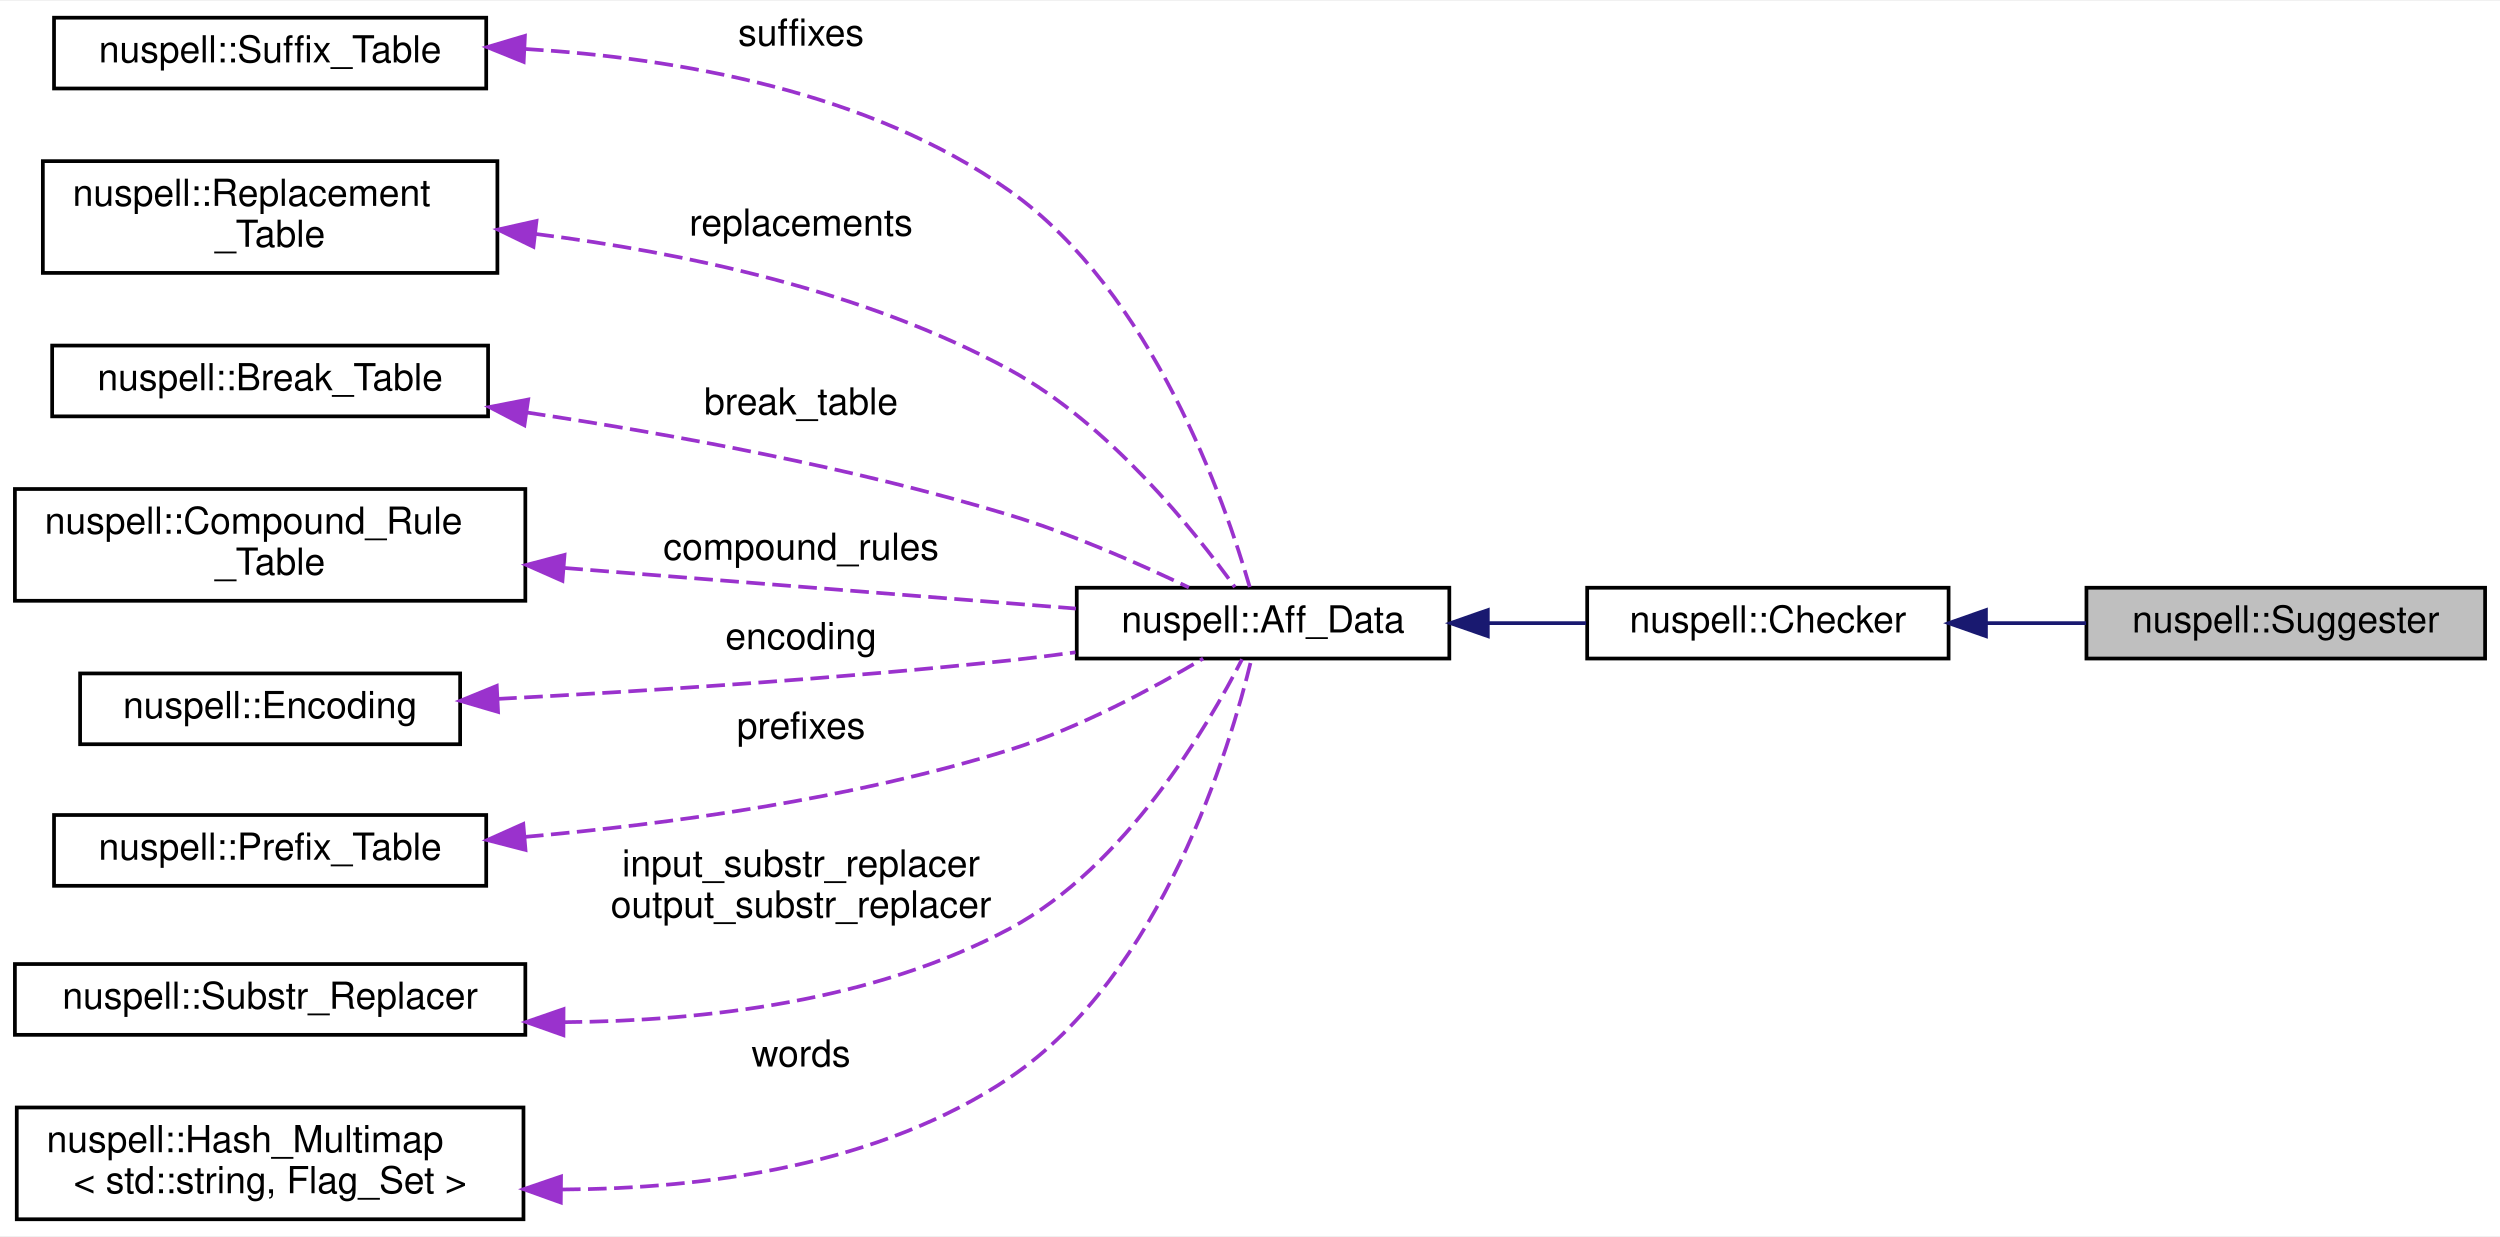
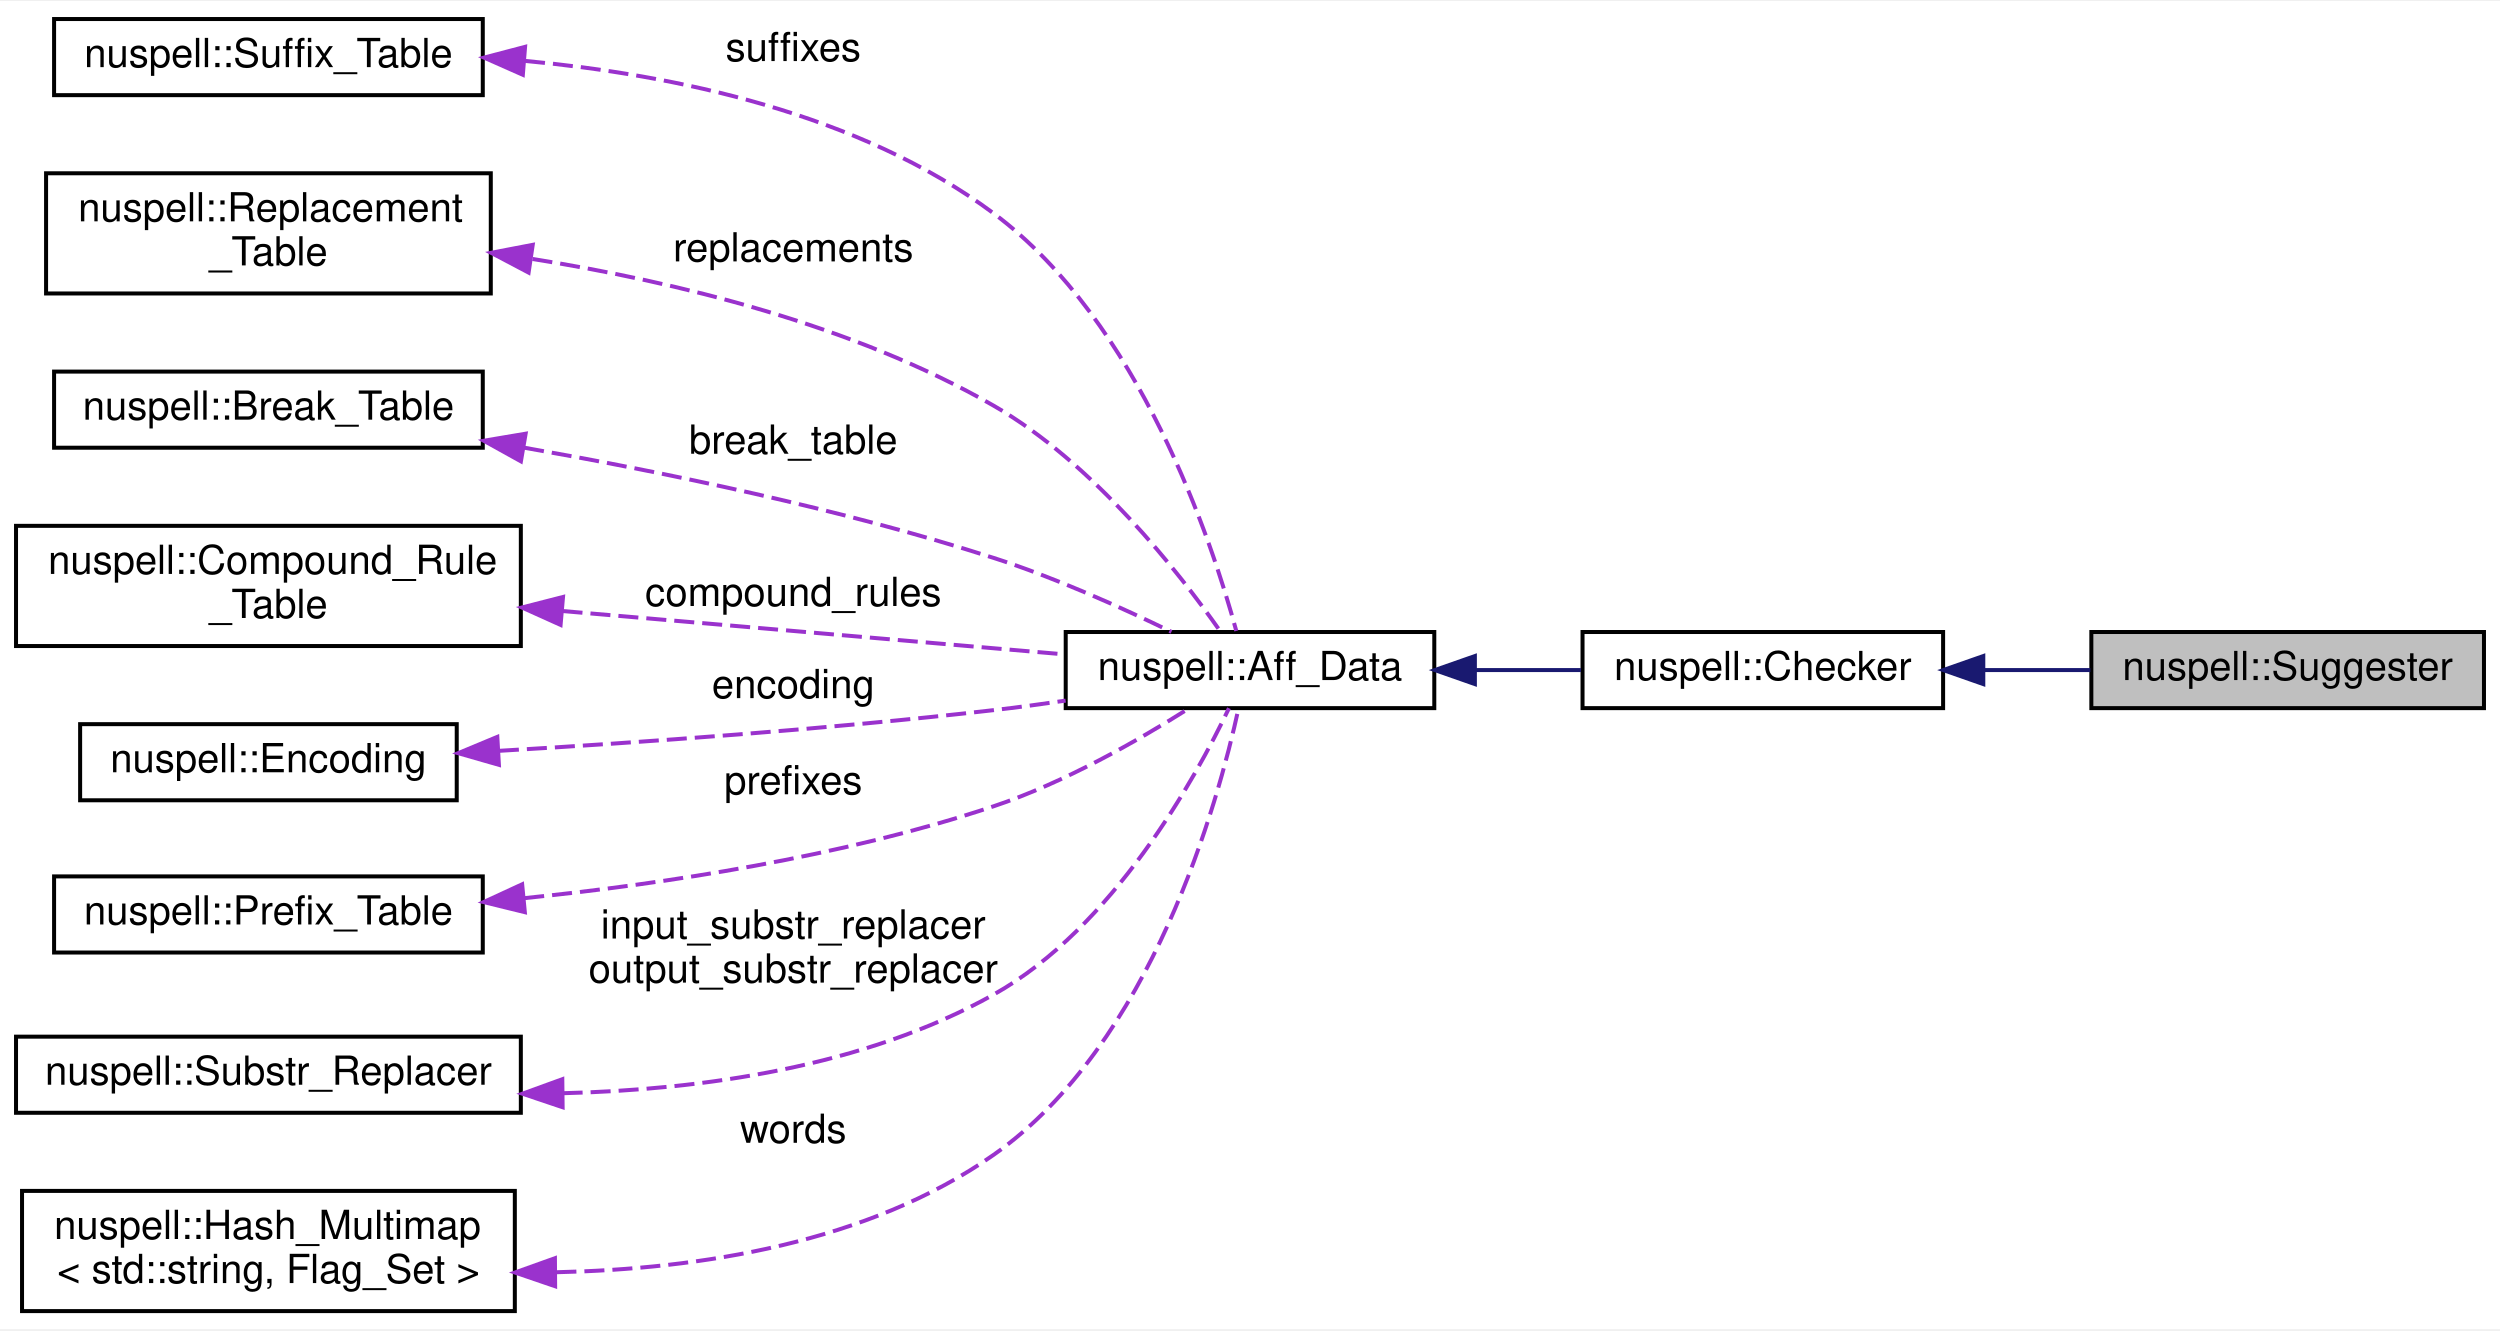
- <svg xmlns="http://www.w3.org/2000/svg" xmlns:xlink="http://www.w3.org/1999/xlink" width="671pt" height="332pt" viewBox="0.00 0.00 671.00 331.50">
+ <svg xmlns="http://www.w3.org/2000/svg" xmlns:xlink="http://www.w3.org/1999/xlink" width="624pt" height="332pt" viewBox="0.00 0.00 624.00 331.50">
  <g id="graph0" class="graph" transform="scale(1 1) rotate(0) translate(4 327.5)">
-     <polygon fill="white" stroke="transparent" points="-4,4 -4,-327.5 667,-327.5 667,4 -4,4" />
+     <polygon fill="white" stroke="transparent" points="-4,4 -4,-327.5 620,-327.5 620,4 -4,4" />
    <g id="node1" class="node">
      <g id="a_node1">
        <a xlink:title=" ">
-           <polygon fill="#bfbfbf" stroke="black" points="556,-151 556,-170 663,-170 663,-151 556,-151" />
-           <text text-anchor="middle" x="609.5" y="-158" font-family="Helvetica,sans-Serif" font-size="10.00">nuspell::Suggester</text>
+           <polygon fill="#bfbfbf" stroke="black" points="518,-151 518,-170 616,-170 616,-151 518,-151" />
+           <text text-anchor="middle" x="567" y="-158" font-family="Helvetica,sans-Serif" font-size="10.00">nuspell::Suggester</text>
        </a>
      </g>
    </g>
    <g id="node2" class="node">
      <g id="a_node2">
        <a xlink:href="structnuspell_1_1_checker.html" target="_top" xlink:title=" ">
-           <polygon fill="white" stroke="black" points="422,-151 422,-170 519,-170 519,-151 422,-151" />
-           <text text-anchor="middle" x="470.5" y="-158" font-family="Helvetica,sans-Serif" font-size="10.00">nuspell::Checker</text>
+           <polygon fill="white" stroke="black" points="391,-151 391,-170 481,-170 481,-151 391,-151" />
+           <text text-anchor="middle" x="436" y="-158" font-family="Helvetica,sans-Serif" font-size="10.00">nuspell::Checker</text>
        </a>
      </g>
    </g>
    <g id="edge1" class="edge">
-       <path fill="none" stroke="midnightblue" d="M529.26,-160.5C538.1,-160.5 547.18,-160.5 555.9,-160.5" />
-       <polygon fill="midnightblue" stroke="midnightblue" points="529.03,-157 519.03,-160.5 529.03,-164 529.03,-157" />
+       <path fill="none" stroke="midnightblue" d="M491.21,-160.5C500.02,-160.5 509.09,-160.5 517.75,-160.5" />
+       <polygon fill="midnightblue" stroke="midnightblue" points="491.03,-157 481.03,-160.5 491.03,-164 491.03,-157" />
    </g>
    <g id="node3" class="node">
      <g id="a_node3">
        <a xlink:href="structnuspell_1_1_aff___data.html" target="_top" xlink:title=" ">
-           <polygon fill="white" stroke="black" points="285,-151 285,-170 385,-170 385,-151 285,-151" />
-           <text text-anchor="middle" x="335" y="-158" font-family="Helvetica,sans-Serif" font-size="10.00">nuspell::Aff_Data</text>
+           <polygon fill="white" stroke="black" points="262,-151 262,-170 354,-170 354,-151 262,-151" />
+           <text text-anchor="middle" x="308" y="-158" font-family="Helvetica,sans-Serif" font-size="10.00">nuspell::Aff_Data</text>
        </a>
      </g>
    </g>
    <g id="edge2" class="edge">
-       <path fill="none" stroke="midnightblue" d="M395.51,-160.5C404.28,-160.5 413.21,-160.5 421.7,-160.5" />
-       <polygon fill="midnightblue" stroke="midnightblue" points="395.33,-157 385.33,-160.5 395.33,-164 395.33,-157" />
+       <path fill="none" stroke="midnightblue" d="M364.32,-160.5C373.11,-160.5 382.11,-160.5 390.6,-160.5" />
+       <polygon fill="midnightblue" stroke="midnightblue" points="364.13,-157 354.13,-160.5 364.13,-164 364.13,-157" />
    </g>
    <g id="node4" class="node">
      <g id="a_node4">
        <a xlink:href="classnuspell_1_1_suffix___table.html" target="_top" xlink:title=" ">
-           <polygon fill="white" stroke="black" points="10.5,-304 10.5,-323 126.5,-323 126.5,-304 10.5,-304" />
-           <text text-anchor="middle" x="68.5" y="-311" font-family="Helvetica,sans-Serif" font-size="10.00">nuspell::Suffix_Table</text>
+           <polygon fill="white" stroke="black" points="9.5,-304 9.5,-323 116.5,-323 116.5,-304 9.5,-304" />
+           <text text-anchor="middle" x="63" y="-311" font-family="Helvetica,sans-Serif" font-size="10.00">nuspell::Suffix_Table</text>
        </a>
      </g>
    </g>
    <g id="edge3" class="edge">
-       <path fill="none" stroke="#9a32cd" stroke-dasharray="5,2" d="M136.9,-314.61C177.86,-312.15 229.34,-303.17 267,-276.5 305.34,-249.35 324.89,-192.82 331.43,-170.18" />
-       <polygon fill="#9a32cd" stroke="#9a32cd" points="136.55,-311.13 126.73,-315.1 136.89,-318.12 136.55,-311.13" />
-       <text text-anchor="middle" x="211" y="-315.5" font-family="Helvetica,sans-Serif" font-size="10.00"> suffixes</text>
+       <path fill="none" stroke="#9a32cd" stroke-dasharray="5,2" d="M127.05,-312.55C164.25,-309.09 210.47,-299.45 244,-274.5 280.47,-247.37 298.51,-192.56 304.58,-170.27" />
+       <polygon fill="#9a32cd" stroke="#9a32cd" points="126.5,-309.08 116.81,-313.37 127.06,-316.06 126.5,-309.08" />
+       <text text-anchor="middle" x="194" y="-312.5" font-family="Helvetica,sans-Serif" font-size="10.00"> suffixes</text>
    </g>
    <g id="node5" class="node">
      <g id="a_node5">
        <a xlink:href="classnuspell_1_1_replacement___table.html" target="_top" xlink:title=" ">
-           <polygon fill="white" stroke="black" points="7.5,-254.5 7.5,-284.5 129.5,-284.5 129.5,-254.5 7.5,-254.5" />
+           <polygon fill="white" stroke="black" points="7.5,-254.5 7.5,-284.5 118.5,-284.5 118.5,-254.5 7.5,-254.5" />
          <text text-anchor="start" x="15.5" y="-272.5" font-family="Helvetica,sans-Serif" font-size="10.00">nuspell::Replacement</text>
-           <text text-anchor="middle" x="68.5" y="-261.5" font-family="Helvetica,sans-Serif" font-size="10.00">_Table</text>
+           <text text-anchor="middle" x="63" y="-261.5" font-family="Helvetica,sans-Serif" font-size="10.00">_Table</text>
        </a>
      </g>
    </g>
    <g id="edge4" class="edge">
-       <path fill="none" stroke="#9a32cd" stroke-dasharray="5,2" d="M139.7,-264.96C179.07,-260.02 227.96,-249.76 267,-228.5 293.78,-213.91 316.68,-185.17 327.44,-170.15" />
-       <polygon fill="#9a32cd" stroke="#9a32cd" points="139.18,-261.5 129.65,-266.13 139.99,-268.45 139.18,-261.5" />
-       <text text-anchor="middle" x="211" y="-264.5" font-family="Helvetica,sans-Serif" font-size="10.00"> replacements</text>
+       <path fill="none" stroke="#9a32cd" stroke-dasharray="5,2" d="M128.91,-263.11C164.71,-257.41 208.88,-246.68 244,-226.5 269,-212.14 290.29,-184.84 300.52,-170.26" />
+       <polygon fill="#9a32cd" stroke="#9a32cd" points="127.94,-259.71 118.57,-264.65 128.97,-266.64 127.94,-259.71" />
+       <text text-anchor="middle" x="194" y="-262.5" font-family="Helvetica,sans-Serif" font-size="10.00"> replacements</text>
    </g>
    <g id="node6" class="node">
      <g id="a_node6">
        <a xlink:href="classnuspell_1_1_break___table.html" target="_top" xlink:title=" ">
-           <polygon fill="white" stroke="black" points="10,-216 10,-235 127,-235 127,-216 10,-216" />
-           <text text-anchor="middle" x="68.5" y="-223" font-family="Helvetica,sans-Serif" font-size="10.00">nuspell::Break_Table</text>
+           <polygon fill="white" stroke="black" points="9.5,-216 9.5,-235 116.5,-235 116.5,-216 9.5,-216" />
+           <text text-anchor="middle" x="63" y="-223" font-family="Helvetica,sans-Serif" font-size="10.00">nuspell::Break_Table</text>
        </a>
      </g>
    </g>
    <g id="edge5" class="edge">
-       <path fill="none" stroke="#9a32cd" stroke-dasharray="5,2" d="M137.43,-217.03C175.95,-211.26 224.75,-202.31 267,-189.5 283.74,-184.42 301.9,-176.39 315.09,-170.07" />
-       <polygon fill="#9a32cd" stroke="#9a32cd" points="136.75,-213.59 127.36,-218.5 137.76,-220.52 136.75,-213.59" />
-       <text text-anchor="middle" x="211" y="-216.5" font-family="Helvetica,sans-Serif" font-size="10.00"> break_table</text>
+       <path fill="none" stroke="#9a32cd" stroke-dasharray="5,2" d="M126.83,-216.01C161.8,-209.88 205.84,-200.74 244,-188.5 259.39,-183.56 276.06,-176.05 288.39,-170.04" />
+       <polygon fill="#9a32cd" stroke="#9a32cd" points="126.02,-212.6 116.75,-217.74 127.2,-219.5 126.02,-212.6" />
+       <text text-anchor="middle" x="194" y="-214.5" font-family="Helvetica,sans-Serif" font-size="10.00"> break_table</text>
    </g>
    <g id="node7" class="node">
      <g id="a_node7">
        <a xlink:href="classnuspell_1_1_compound___rule___table.html" target="_top" xlink:title=" ">
-           <polygon fill="white" stroke="black" points="0,-166.5 0,-196.5 137,-196.5 137,-166.5 0,-166.5" />
+           <polygon fill="white" stroke="black" points="0,-166.5 0,-196.5 126,-196.5 126,-166.5 0,-166.5" />
          <text text-anchor="start" x="8" y="-184.5" font-family="Helvetica,sans-Serif" font-size="10.00">nuspell::Compound_Rule</text>
-           <text text-anchor="middle" x="68.5" y="-173.5" font-family="Helvetica,sans-Serif" font-size="10.00">_Table</text>
+           <text text-anchor="middle" x="63" y="-173.5" font-family="Helvetica,sans-Serif" font-size="10.00">_Table</text>
        </a>
      </g>
    </g>
    <g id="edge6" class="edge">
-       <path fill="none" stroke="#9a32cd" stroke-dasharray="5,2" d="M147.46,-175.31C191.9,-171.78 246.24,-167.47 284.78,-164.41" />
-       <polygon fill="#9a32cd" stroke="#9a32cd" points="146.96,-171.84 137.27,-176.12 147.52,-178.82 146.96,-171.84" />
-       <text text-anchor="middle" x="211" y="-177.5" font-family="Helvetica,sans-Serif" font-size="10.00"> compound_rules</text>
+       <path fill="none" stroke="#9a32cd" stroke-dasharray="5,2" d="M136.4,-175.24C177.08,-171.73 226.6,-167.45 261.78,-164.41" />
+       <polygon fill="#9a32cd" stroke="#9a32cd" points="135.92,-171.77 126.26,-176.12 136.53,-178.75 135.92,-171.77" />
+       <text text-anchor="middle" x="194" y="-176.5" font-family="Helvetica,sans-Serif" font-size="10.00"> compound_rules</text>
    </g>
    <g id="node8" class="node">
      <g id="a_node8">
        <a xlink:href="classnuspell_1_1_encoding.html" target="_top" xlink:title=" ">
-           <polygon fill="white" stroke="black" points="17.5,-128 17.5,-147 119.5,-147 119.5,-128 17.5,-128" />
-           <text text-anchor="middle" x="68.5" y="-135" font-family="Helvetica,sans-Serif" font-size="10.00">nuspell::Encoding</text>
+           <polygon fill="white" stroke="black" points="16,-128 16,-147 110,-147 110,-128 16,-128" />
+           <text text-anchor="middle" x="63" y="-135" font-family="Helvetica,sans-Serif" font-size="10.00">nuspell::Encoding</text>
        </a>
      </g>
    </g>
    <g id="edge7" class="edge">
-       <path fill="none" stroke="#9a32cd" stroke-dasharray="5,2" d="M129.7,-140.17C168.88,-142.23 221.05,-145.57 267,-150.5 272.73,-151.12 278.72,-151.86 284.66,-152.67" />
-       <polygon fill="#9a32cd" stroke="#9a32cd" points="129.68,-136.67 119.52,-139.65 129.33,-143.66 129.68,-136.67" />
-       <text text-anchor="middle" x="211" y="-153.5" font-family="Helvetica,sans-Serif" font-size="10.00"> encoding</text>
+       <path fill="none" stroke="#9a32cd" stroke-dasharray="5,2" d="M120.52,-140.34C156.04,-142.43 202.78,-145.75 244,-150.5 249.83,-151.17 255.95,-151.99 261.98,-152.88" />
+       <polygon fill="#9a32cd" stroke="#9a32cd" points="120.53,-136.84 110.35,-139.76 120.13,-143.83 120.53,-136.84" />
+       <text text-anchor="middle" x="194" y="-153.5" font-family="Helvetica,sans-Serif" font-size="10.00"> encoding</text>
    </g>
    <g id="node9" class="node">
      <g id="a_node9">
        <a xlink:href="classnuspell_1_1_prefix___table.html" target="_top" xlink:title=" ">
-           <polygon fill="white" stroke="black" points="10.5,-90 10.5,-109 126.5,-109 126.5,-90 10.5,-90" />
-           <text text-anchor="middle" x="68.5" y="-97" font-family="Helvetica,sans-Serif" font-size="10.00">nuspell::Prefix_Table</text>
+           <polygon fill="white" stroke="black" points="9.5,-90 9.5,-109 116.5,-109 116.5,-90 9.5,-90" />
+           <text text-anchor="middle" x="63" y="-97" font-family="Helvetica,sans-Serif" font-size="10.00">nuspell::Prefix_Table</text>
        </a>
      </g>
    </g>
    <g id="edge8" class="edge">
-       <path fill="none" stroke="#9a32cd" stroke-dasharray="5,2" d="M136.9,-103.13C175.65,-106.59 224.85,-113.34 267,-126.5 285.8,-132.37 305.73,-143.15 318.92,-151" />
-       <polygon fill="#9a32cd" stroke="#9a32cd" points="137.04,-99.63 126.78,-102.28 136.45,-106.6 137.04,-99.63" />
-       <text text-anchor="middle" x="211" y="-129.5" font-family="Helvetica,sans-Serif" font-size="10.00"> prefixes</text>
+       <path fill="none" stroke="#9a32cd" stroke-dasharray="5,2" d="M126.84,-103.57C161.99,-107.16 206.21,-113.9 244,-126.5 261.69,-132.4 280.28,-143.06 292.64,-150.87" />
+       <polygon fill="#9a32cd" stroke="#9a32cd" points="127,-100.07 116.71,-102.59 126.33,-107.03 127,-100.07" />
+       <text text-anchor="middle" x="194" y="-129.5" font-family="Helvetica,sans-Serif" font-size="10.00"> prefixes</text>
    </g>
    <g id="node10" class="node">
      <g id="a_node10">
        <a xlink:href="classnuspell_1_1_substr___replacer.html" target="_top" xlink:title=" ">
-           <polygon fill="white" stroke="black" points="0,-50 0,-69 137,-69 137,-50 0,-50" />
-           <text text-anchor="middle" x="68.5" y="-57" font-family="Helvetica,sans-Serif" font-size="10.00">nuspell::Substr_Replacer</text>
+           <polygon fill="white" stroke="black" points="0,-50 0,-69 126,-69 126,-50 0,-50" />
+           <text text-anchor="middle" x="63" y="-57" font-family="Helvetica,sans-Serif" font-size="10.00">nuspell::Substr_Replacer</text>
        </a>
      </g>
    </g>
    <g id="edge9" class="edge">
-       <path fill="none" stroke="#9a32cd" stroke-dasharray="5,2" d="M147.26,-53.4C185.37,-53.68 230.75,-59.12 267,-78.5 298.13,-95.14 320.25,-132.94 329.37,-150.81" />
-       <polygon fill="#9a32cd" stroke="#9a32cd" points="147.22,-49.9 137.23,-53.44 147.25,-56.9 147.22,-49.9" />
-       <text text-anchor="middle" x="211" y="-92.5" font-family="Helvetica,sans-Serif" font-size="10.00"> input_substr_replacer</text>
-       <text text-anchor="middle" x="211" y="-81.5" font-family="Helvetica,sans-Serif" font-size="10.00">output_substr_replacer</text>
+       <path fill="none" stroke="#9a32cd" stroke-dasharray="5,2" d="M136.42,-54.88C170.94,-55.73 211.66,-61.4 244,-79.5 273.85,-96.2 294.36,-133.41 302.75,-150.98" />
+       <polygon fill="#9a32cd" stroke="#9a32cd" points="136.43,-51.38 126.39,-54.76 136.35,-58.38 136.43,-51.38" />
+       <text text-anchor="middle" x="194" y="-93.5" font-family="Helvetica,sans-Serif" font-size="10.00"> input_substr_replacer</text>
+       <text text-anchor="middle" x="194" y="-82.5" font-family="Helvetica,sans-Serif" font-size="10.00">output_substr_replacer</text>
    </g>
    <g id="node11" class="node">
      <g id="a_node11">
        <a xlink:href="classnuspell_1_1_hash___multimap.html" target="_top" xlink:title=" ">
-           <polygon fill="white" stroke="black" points="0.5,-0.5 0.5,-30.5 136.5,-30.5 136.5,-0.5 0.5,-0.5" />
-           <text text-anchor="start" x="8.5" y="-18.5" font-family="Helvetica,sans-Serif" font-size="10.00">nuspell::Hash_Multimap</text>
-           <text text-anchor="middle" x="68.5" y="-7.5" font-family="Helvetica,sans-Serif" font-size="10.00">&lt; std::string, Flag_Set &gt;</text>
+           <polygon fill="white" stroke="black" points="1.5,-0.5 1.5,-30.5 124.5,-30.5 124.5,-0.5 1.5,-0.5" />
+           <text text-anchor="start" x="9.5" y="-18.5" font-family="Helvetica,sans-Serif" font-size="10.00">nuspell::Hash_Multimap</text>
+           <text text-anchor="middle" x="63" y="-7.5" font-family="Helvetica,sans-Serif" font-size="10.00">&lt; std::string, Flag_Set &gt;</text>
        </a>
      </g>
    </g>
    <g id="edge10" class="edge">
-       <path fill="none" stroke="#9a32cd" stroke-dasharray="5,2" d="M146.82,-8.49C185.85,-8.7 232.16,-15.06 267,-38.5 307.9,-66.02 326.16,-127.15 331.89,-150.85" />
-       <polygon fill="#9a32cd" stroke="#9a32cd" points="146.52,-4.99 136.55,-8.57 146.58,-11.99 146.52,-4.99" />
-       <text text-anchor="middle" x="211" y="-41.5" font-family="Helvetica,sans-Serif" font-size="10.00"> words</text>
+       <path fill="none" stroke="#9a32cd" stroke-dasharray="5,2" d="M134.87,-10.2C170.5,-10.98 212.64,-17.5 244,-39.5 283.56,-67.24 300.07,-127.61 305.15,-150.98" />
+       <polygon fill="#9a32cd" stroke="#9a32cd" points="134.56,-6.7 124.53,-10.13 134.51,-13.7 134.56,-6.7" />
+       <text text-anchor="middle" x="194" y="-42.5" font-family="Helvetica,sans-Serif" font-size="10.00"> words</text>
    </g>
  </g>
</svg>
